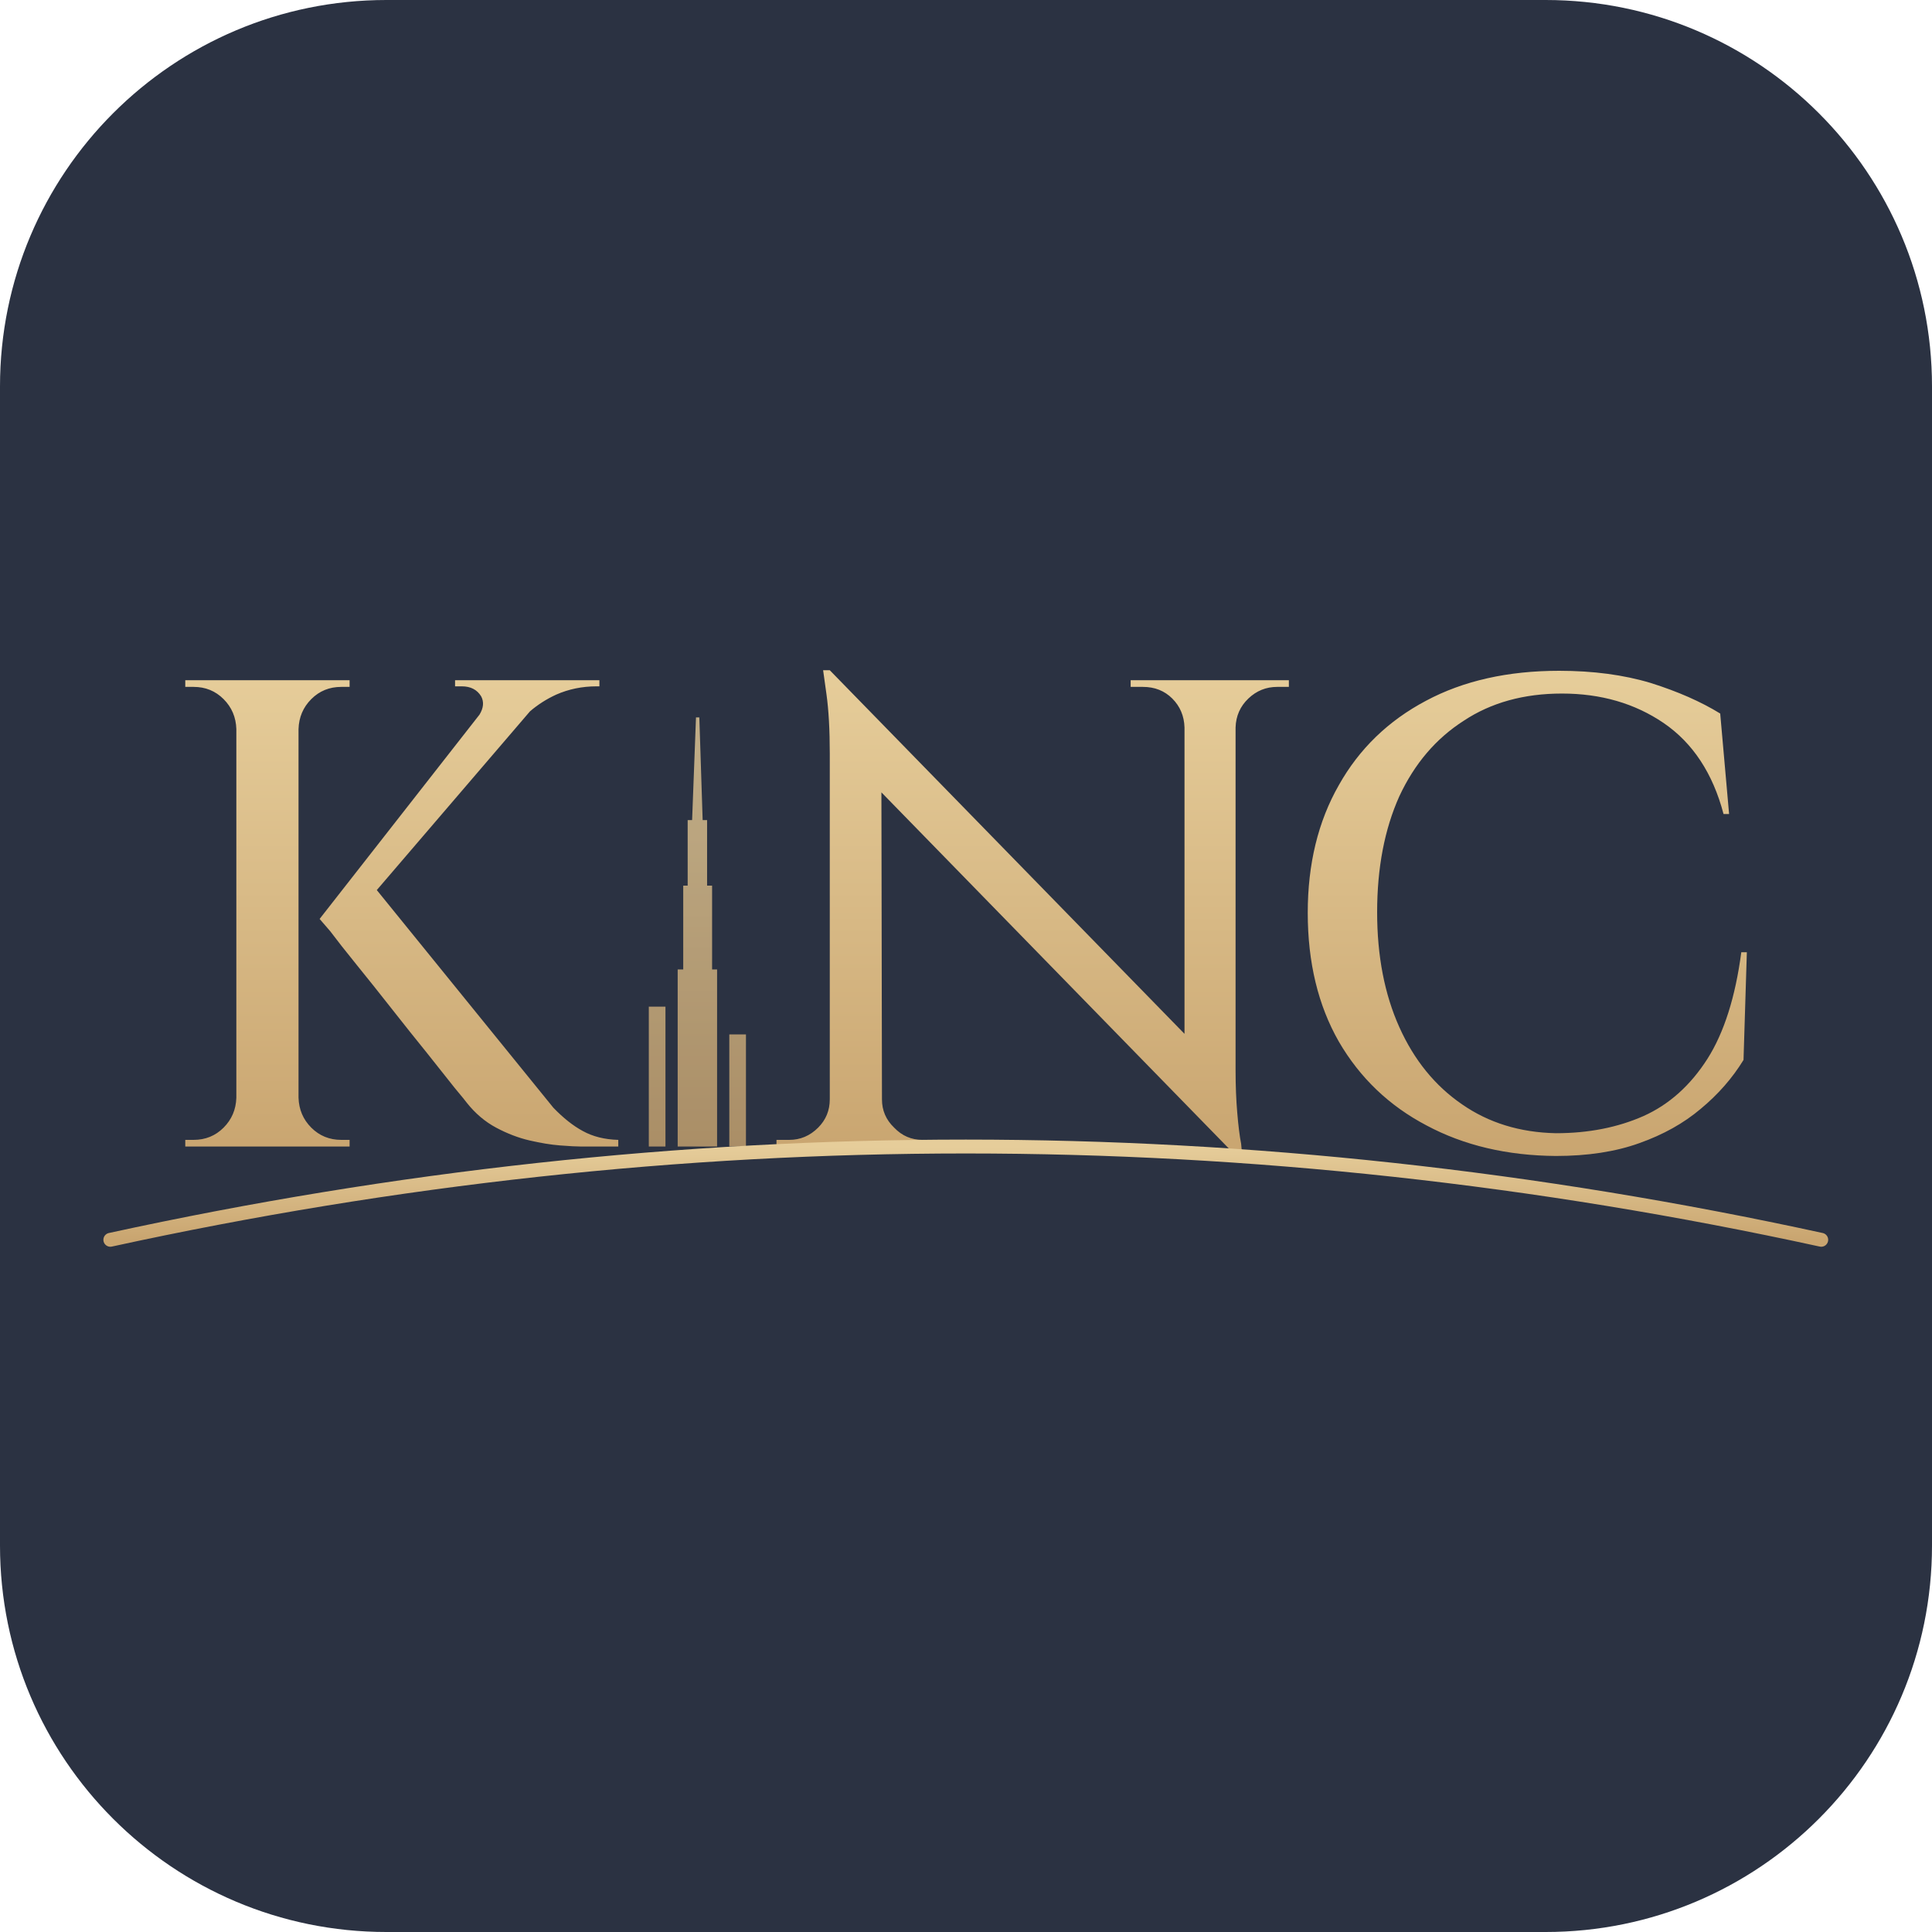
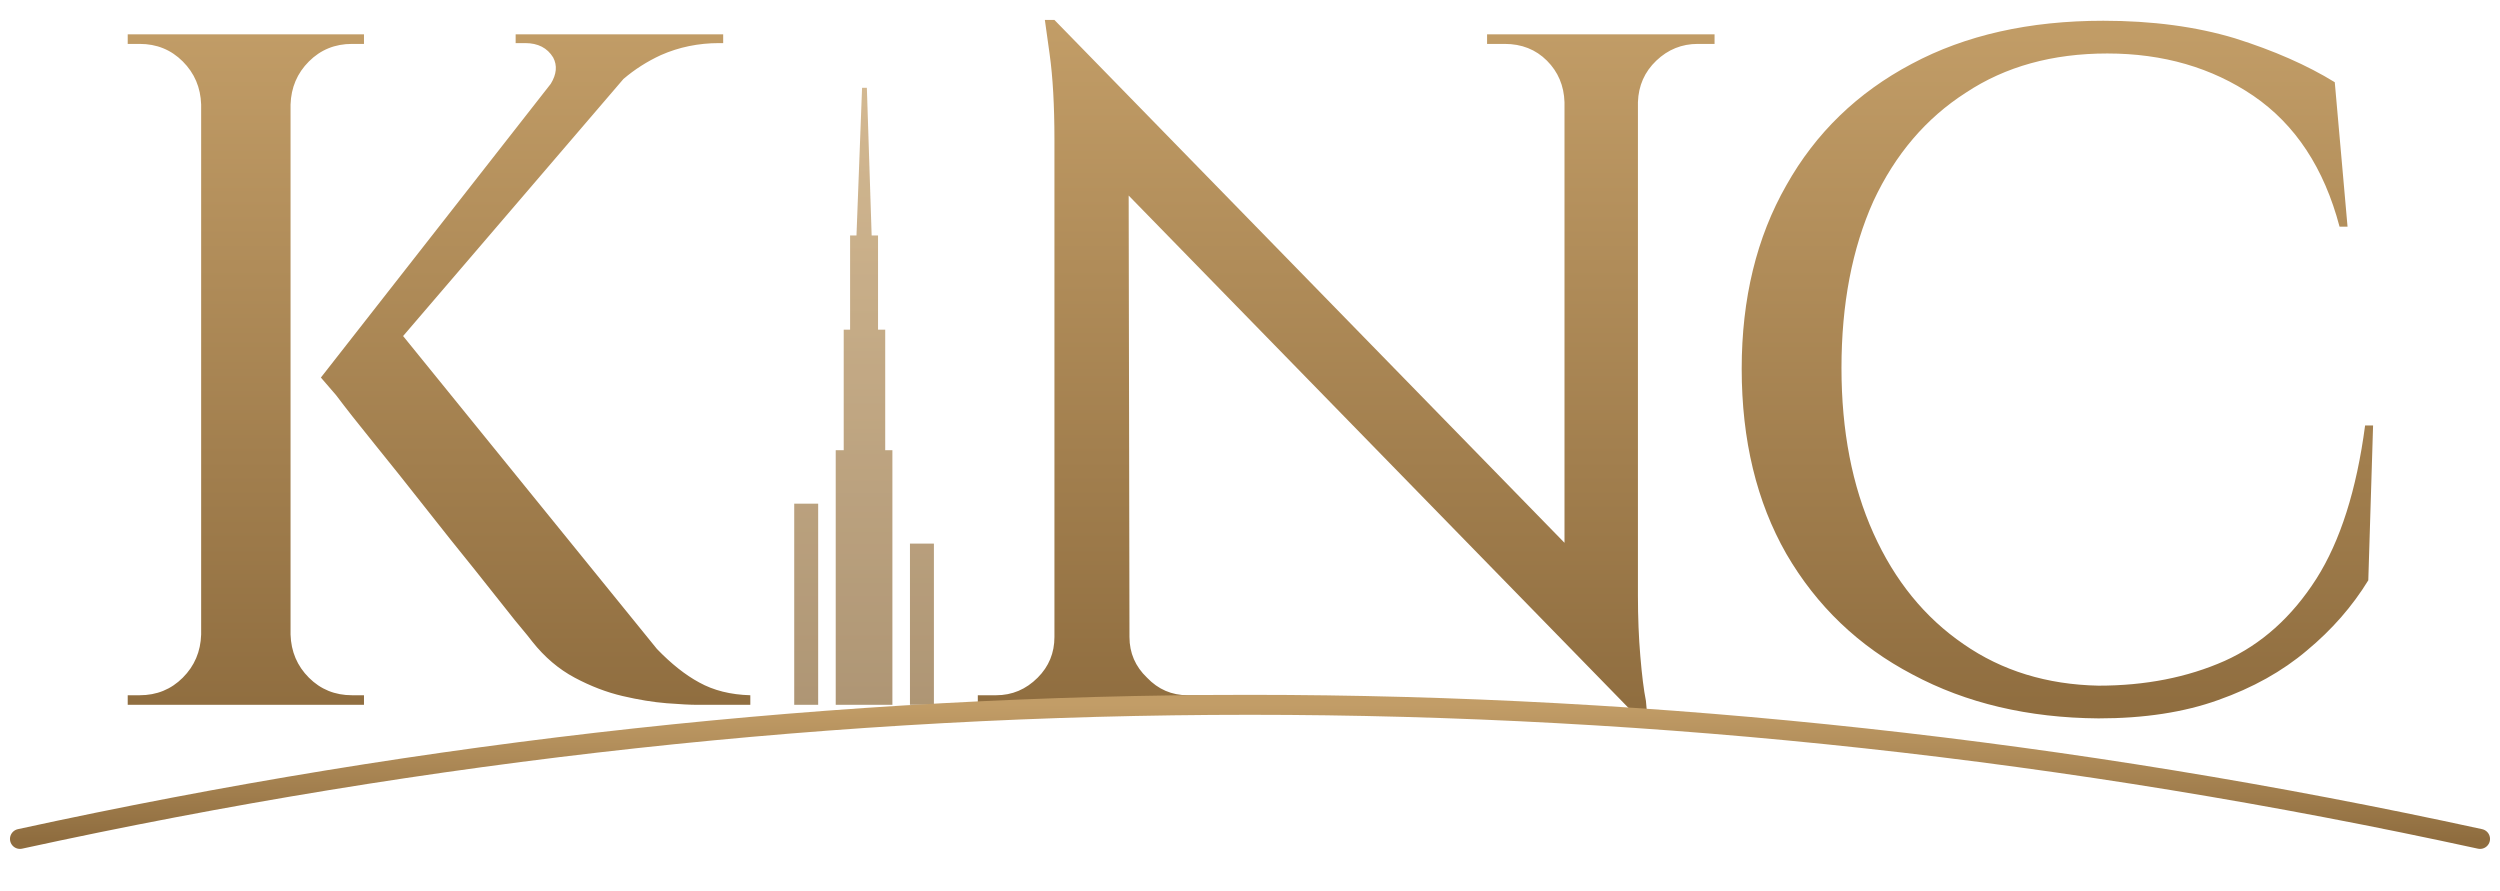
- <svg xmlns="http://www.w3.org/2000/svg" width="180" height="180" viewBox="0 0 180 180">
+ <svg xmlns="http://www.w3.org/2000/svg" viewBox="-9.5 11.7 313.2 111.6" role="img" aria-label="KNC Horizon Realtor">
  <defs>
    <linearGradient id="g" x1="0" y1="0" x2="0" y2="1">
-       <stop offset="0" stop-color="#e6cd9a" />
-       <stop offset="1" stop-color="#c9a570" />
+       <stop offset="0" stop-color="#c29d67" />
+       <stop offset="1" stop-color="#8f6d3f" />
    </linearGradient>
  </defs>
-   <rect width="180" height="180" rx="36" fill="#2B3242" />
-   <g transform="translate(13.9 55.1) scale(0.5172)">
-     <path fill="url(#g)" d="M15.7 91.2L15.7 91.2L15.7 24.8Q15.6 21.6 13.4 19.4Q11.2 17.2 8.0 17.2L8.0 17.2L6.5 17.2L6.5 16L36.1 16L36.1 17.2L34.6 17.2Q31.4 17.2 29.2 19.4Q27 21.6 26.9 24.8L26.9 24.8L26.9 91.2Q27 94.4 29.2 96.6Q31.4 98.8 34.6 98.8L34.6 98.8L36.1 98.8L36.1 100L6.5 100L6.5 98.8L8.0 98.8Q11.2 98.8 13.4 96.6Q15.6 94.4 15.7 91.2ZM55.1 16L81.1 16L81.1 17.1L80.6 17.1Q76.7 17.1 73.3 18.6L73.3 18.6Q70.7 19.8 68.6 21.6L68.6 21.6L41.0 53.8L72.8 93.0Q75.5 95.8 78.1 97.2Q80.8 98.7 84.5 98.8L84.5 98.8L84.5 100L77.8 100Q76.6 100 74.0 99.8Q71.5 99.6 68.5 98.9Q65.5 98.2 62.5 96.6Q59.5 95.0 57.2 92.1L57.2 92.1Q57 91.8 55.0 89.4Q53.0 86.9 50.0 83.1Q47.0 79.4 43.7 75.2Q40.4 71.0 37.4 67.3Q34.4 63.6 32.6 61.2L32.6 61.2L30.7 59.0L59.5 22.2Q60.6 20.4 59.8 18.9L59.8 18.9Q58.7 17.1 56.3 17.1L56.3 17.1L55.1 17.1L55.1 16ZM121.4 14.2L122.6 14.2L186.5 79.7L186.5 24.5Q186.4 21.4 184.3 19.3Q182.2 17.2 179.0 17.2L179.0 17.2L176.8 17.2L176.8 16L205.3 16L205.3 17.2L203.2 17.2Q200.2 17.2 198 19.3Q195.8 21.4 195.7 24.5L195.7 24.5L195.7 86.3Q195.7 90.4 196.0 93.9Q196.3 97.5 196.7 99.5L196.7 99.5L196.9 101.7L195.8 101.7L131.9 36.2L132 91.5L132 91.5Q132 94.5 134.2 96.6Q136.3 98.8 139.3 98.8L139.3 98.8L141.6 98.8L141.6 100L113.0 100L113.0 98.8L115.3 98.8Q118.3 98.8 120.5 96.6Q122.6 94.5 122.6 91.5L122.6 91.5L122.6 29.2Q122.6 22.8 122.0 18.5L122.0 18.5L121.4 14.2ZM286.8 65.0L287.8 65.0L287.2 84.4Q284.2 89.3 279.5 93.2Q274.9 97.1 268.4 99.4Q262.0 101.7 253.4 101.7L253.4 101.7Q240.2 101.6 230.1 96.2Q220.0 90.9 214.3 81.1Q208.7 71.3 208.7 57.9L208.7 57.9Q208.7 44.7 214.3 34.9Q219.8 25.1 230.0 19.7Q240.1 14.3 254.0 14.3L254.0 14.3Q263.2 14.3 270.5 16.5Q277.8 18.8 283.0 22L283.0 22L284.6 40.1L283.6 40.1Q280.7 29.1 272.8 23.7Q265.0 18.4 254.5 18.4L254.5 18.4Q244.2 18.4 236.8 23.3Q229.3 28.1 225.2 36.9Q221.2 45.8 221.2 57.8L221.2 57.8Q221.2 69.6 225.2 78.5Q229.2 87.4 236.5 92.4Q243.7 97.4 253.4 97.6L253.4 97.6Q262.2 97.6 269.2 94.5Q276.1 91.4 280.7 84.2Q285.2 77.1 286.8 65.0L286.8 65.0Z" />
-     <path fill="url(#g)" opacity="0.8" d="M95.2 100 L95.2 68.1 L96.2 68.1 L96.2 53 L97 53 L97 41.2 L97.8 41.2 L98.5 22.7 L99.1 22.7 L99.7 41.2 L100.5 41.2 L100.5 53 L101.4 53 L101.4 68.1 L102.3 68.1 L102.3 100 Z M90 100 L90 74.8 L93 74.8 L93 100 Z M104.5 100 L104.5 79.8 L107.5 79.8 L107.5 100 Z" />
-     <path fill="none" stroke="url(#g)" stroke-width="2.5" stroke-linecap="round" d="M-7 116.8 Q147.1 83.2 301.2 116.8" />
-   </g>
+   <path fill="url(#g)" d="M15.7 91.2L15.7 91.2L15.7 24.8Q15.6 21.6 13.4 19.4Q11.2 17.2 8.0 17.2L8.0 17.2L6.5 17.2L6.5 16L36.1 16L36.1 17.2L34.6 17.2Q31.4 17.2 29.2 19.4Q27 21.6 26.9 24.8L26.9 24.8L26.9 91.2Q27 94.4 29.2 96.6Q31.4 98.8 34.6 98.8L34.6 98.8L36.1 98.8L36.1 100L6.5 100L6.5 98.8L8.0 98.8Q11.2 98.8 13.4 96.6Q15.6 94.4 15.7 91.2ZM55.1 16L81.1 16L81.1 17.1L80.6 17.1Q76.7 17.1 73.3 18.6L73.3 18.6Q70.7 19.8 68.6 21.6L68.6 21.6L41.0 53.8L72.8 93.0Q75.5 95.8 78.1 97.2Q80.8 98.7 84.5 98.8L84.5 98.8L84.5 100L77.8 100Q76.6 100 74.0 99.8Q71.5 99.6 68.5 98.9Q65.5 98.2 62.5 96.6Q59.5 95.0 57.2 92.1L57.2 92.1Q57 91.8 55.0 89.4Q53.0 86.9 50.0 83.1Q47.0 79.4 43.7 75.2Q40.4 71.0 37.4 67.3Q34.4 63.6 32.6 61.2L32.6 61.2L30.7 59.0L59.5 22.2Q60.6 20.4 59.8 18.9L59.8 18.9Q58.7 17.1 56.3 17.1L56.3 17.1L55.1 17.1L55.1 16ZM121.4 14.2L122.6 14.2L186.5 79.7L186.5 24.5Q186.4 21.4 184.3 19.3Q182.2 17.2 179.0 17.2L179.0 17.2L176.8 17.2L176.8 16L205.3 16L205.3 17.2L203.2 17.2Q200.2 17.2 198 19.3Q195.8 21.4 195.7 24.5L195.7 24.5L195.7 86.3Q195.7 90.4 196.0 93.9Q196.3 97.5 196.7 99.5L196.7 99.5L196.9 101.7L195.8 101.7L131.9 36.2L132 91.5L132 91.5Q132 94.5 134.2 96.6Q136.3 98.8 139.3 98.8L139.3 98.8L141.6 98.8L141.6 100L113.0 100L113.0 98.8L115.3 98.8Q118.3 98.8 120.5 96.6Q122.6 94.5 122.6 91.5L122.6 91.5L122.6 29.2Q122.6 22.8 122.0 18.5L122.0 18.5L121.4 14.2ZM286.8 65.0L287.8 65.0L287.2 84.4Q284.2 89.3 279.5 93.2Q274.9 97.1 268.4 99.4Q262.0 101.7 253.4 101.7L253.4 101.7Q240.2 101.6 230.1 96.2Q220.0 90.9 214.3 81.1Q208.7 71.3 208.7 57.9L208.7 57.9Q208.7 44.7 214.3 34.9Q219.8 25.1 230.0 19.7Q240.1 14.3 254.0 14.3L254.0 14.3Q263.2 14.3 270.5 16.5Q277.8 18.8 283.0 22L283.0 22L284.6 40.1L283.6 40.1Q280.7 29.1 272.8 23.7Q265.0 18.4 254.5 18.4L254.5 18.4Q244.2 18.4 236.8 23.3Q229.3 28.1 225.2 36.9Q221.2 45.8 221.2 57.8L221.2 57.8Q221.2 69.6 225.2 78.5Q229.2 87.4 236.5 92.4Q243.7 97.4 253.4 97.6L253.4 97.6Q262.2 97.6 269.2 94.5Q276.1 91.4 280.7 84.2Q285.2 77.1 286.8 65.0L286.8 65.0Z" />
+   <path fill="url(#g)" opacity="0.72" d="M95.2 100 L95.2 68.1 L96.2 68.1 L96.2 53 L97 53 L97 41.2 L97.8 41.2 L98.5 22.7 L99.1 22.7 L99.7 41.2 L100.5 41.2 L100.5 53 L101.4 53 L101.4 68.1 L102.3 68.1 L102.3 100 Z M90 100 L90 74.8 L93 74.8 L93 100 Z M104.5 100 L104.5 79.8 L107.5 79.8 L107.5 100 Z" />
+   <path fill="none" stroke="url(#g)" stroke-width="2.5" stroke-linecap="round" d="M-7 116.8 Q147.1 83.2 301.2 116.8" />
</svg>
